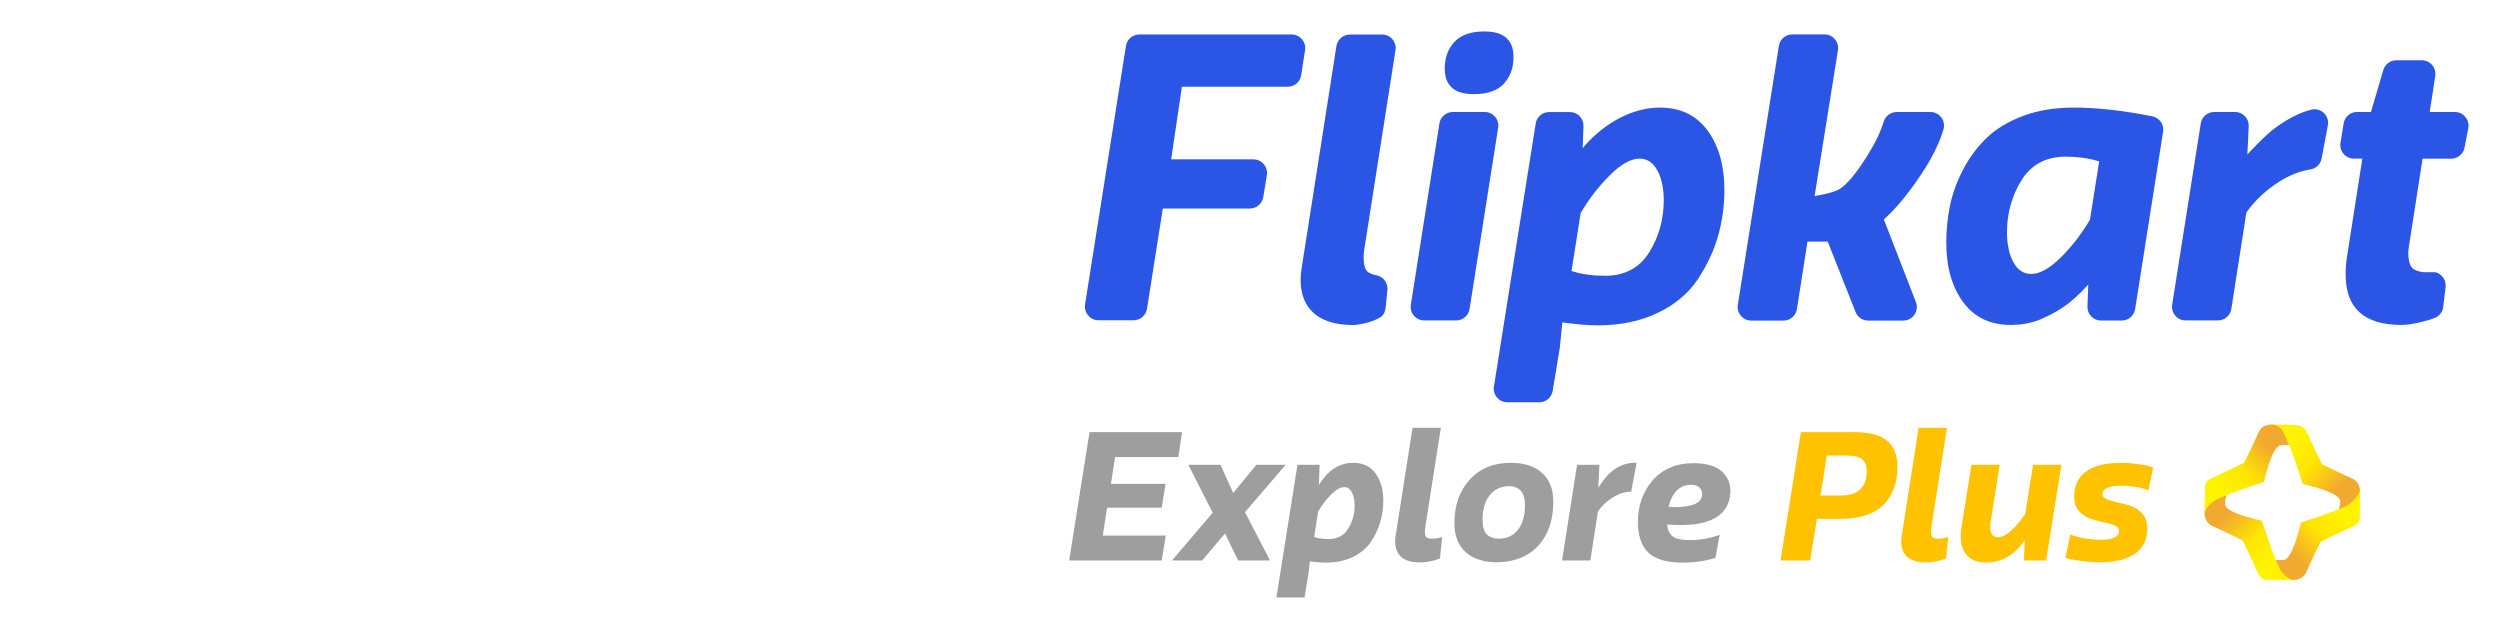
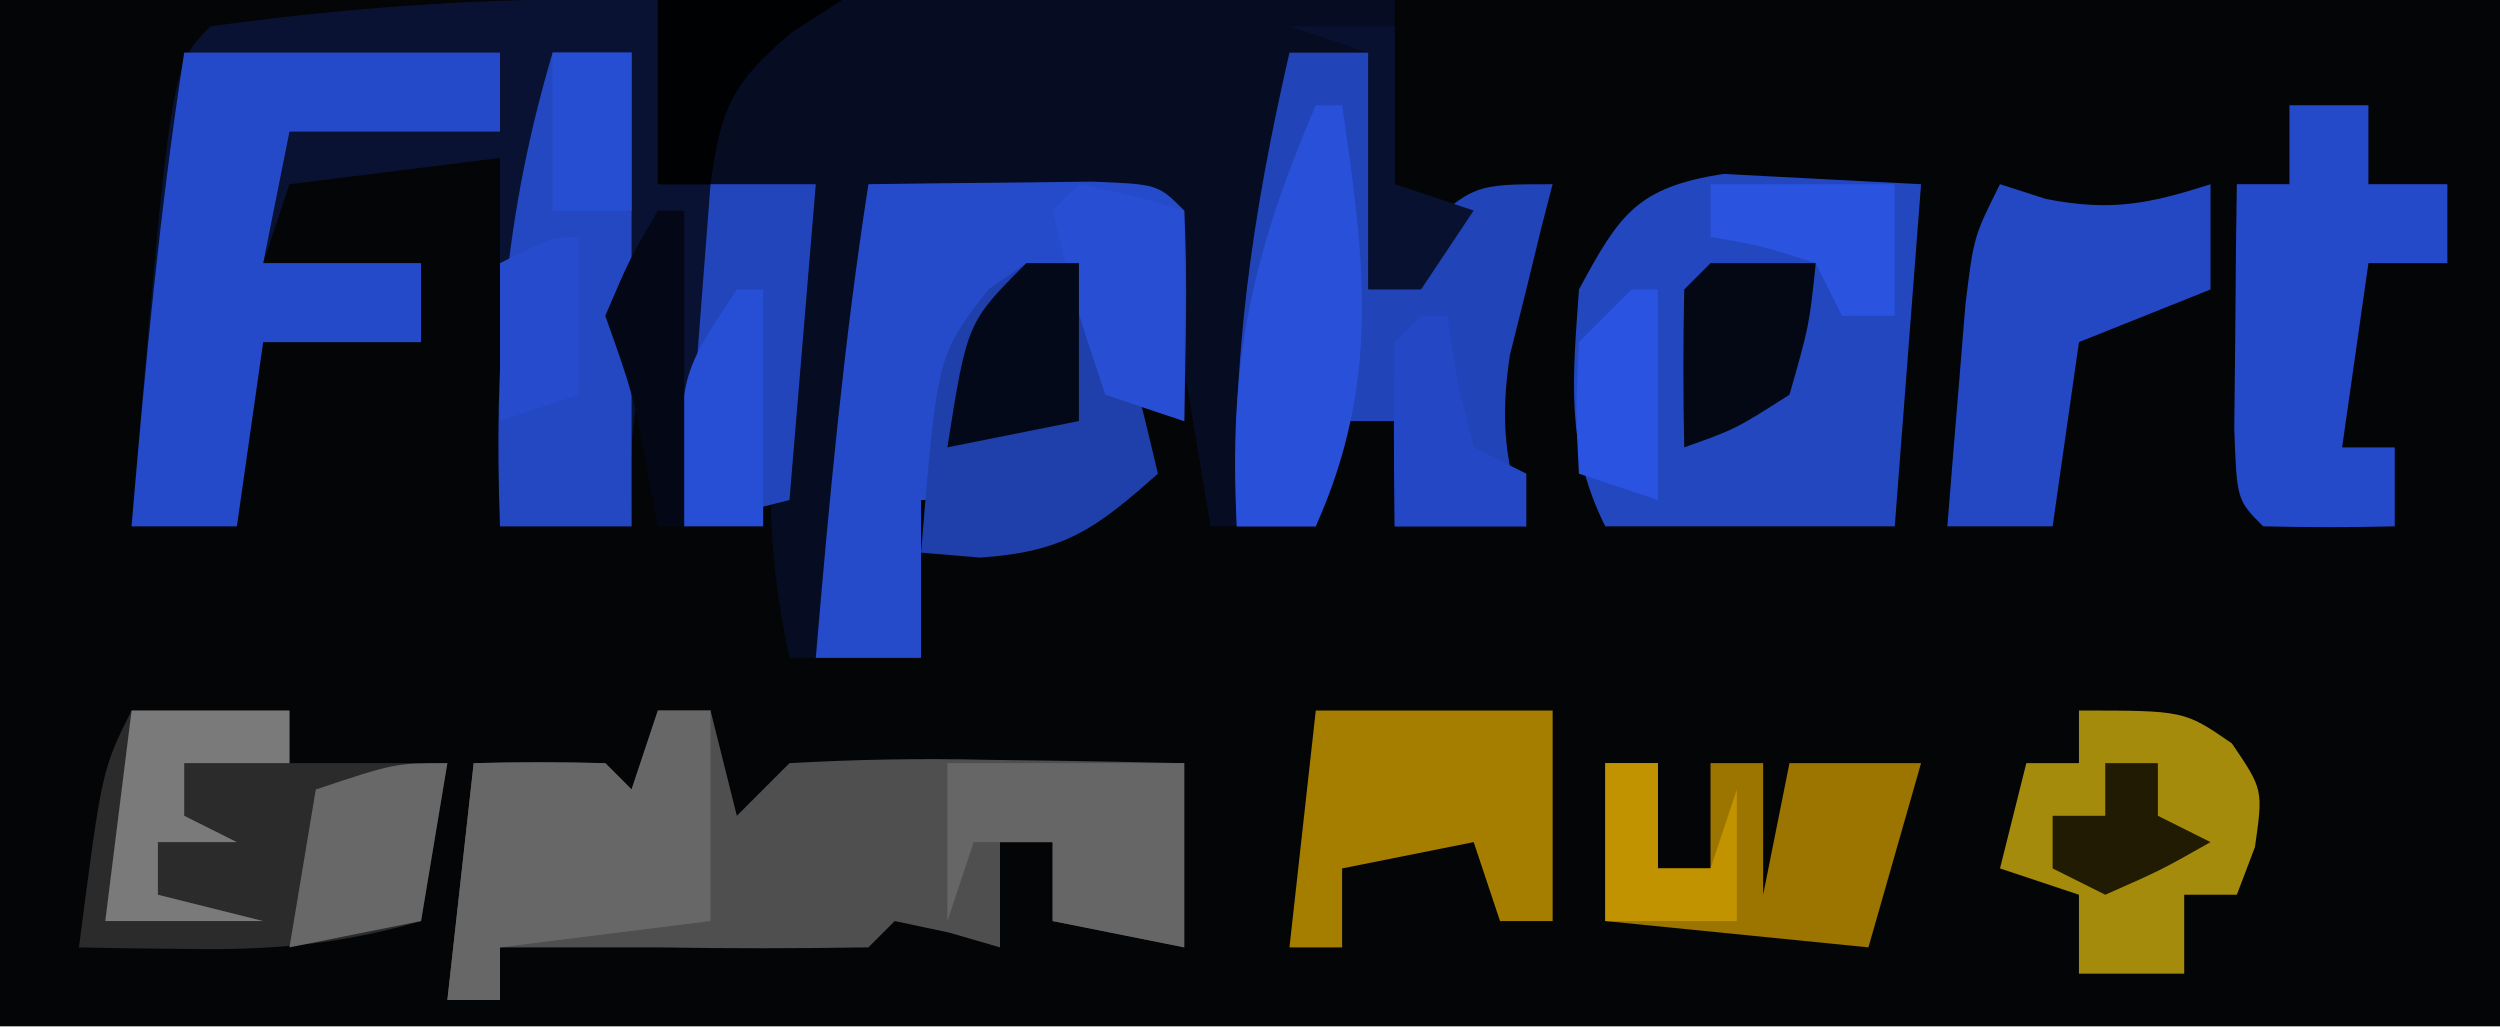
- <svg xmlns="http://www.w3.org/2000/svg" width="159" height="40" viewBox="0 0 159 40" fill="none">
-   <path d="M82.756 4.783L83.001 3.188C83.043 2.938 82.97 2.688 82.803 2.495C82.642 2.302 82.402 2.193 82.147 2.193H72.465C72.037 2.193 71.678 2.5 71.61 2.922L69.01 19.363C68.973 19.613 69.041 19.869 69.208 20.062C69.369 20.254 69.609 20.369 69.859 20.369H72.094C72.522 20.369 72.876 20.062 72.949 19.64L73.955 13.261H79.494C79.916 13.261 80.276 12.954 80.344 12.531L80.573 11.14C80.609 10.89 80.542 10.635 80.375 10.442C80.208 10.244 79.969 10.134 79.713 10.134H74.486L75.169 5.517H81.897C82.334 5.512 82.694 5.21 82.756 4.783ZM133.507 10.27L133.439 10.244C132.84 10.061 132.142 9.963 131.376 9.963C130.13 9.963 129.182 10.468 128.562 11.469C127.957 12.453 127.644 13.563 127.644 14.762C127.644 15.518 127.775 16.153 128.035 16.648C128.306 17.159 128.692 17.425 129.182 17.425C129.729 17.425 130.359 17.07 131.063 16.377C131.751 15.7 132.381 14.887 132.923 13.97L133.507 10.27ZM137.572 8.378L135.795 19.655C135.727 20.082 135.367 20.385 134.94 20.385H133.622C133.387 20.385 133.163 20.291 133.001 20.119C132.84 19.952 132.751 19.723 132.762 19.488L132.814 18.092L132.658 18.264C132.652 18.269 132.147 18.832 131.563 19.285C130.693 19.962 129.729 20.327 129.625 20.369C129.088 20.567 128.51 20.666 127.905 20.666C126.576 20.666 125.586 20.192 124.862 19.223C124.143 18.258 123.783 16.977 123.783 15.424C123.783 14.616 123.866 13.819 124.023 13.058C124.184 12.297 124.466 11.526 124.867 10.76C125.268 9.999 125.774 9.322 126.368 8.754C126.957 8.186 127.738 7.722 128.681 7.367C129.625 7.018 130.703 6.841 131.876 6.841C133.319 6.841 135.003 7.024 136.879 7.394C137.342 7.487 137.645 7.915 137.572 8.378ZM147.014 6.971C146.128 7.18 145.263 7.722 144.69 8.144C144.039 8.623 143.106 9.64 143.09 9.65L142.934 9.822L143.017 8.029C143.028 7.795 142.944 7.56 142.777 7.388C142.616 7.216 142.387 7.123 142.152 7.123H140.823C140.396 7.123 140.036 7.425 139.969 7.852L138.15 19.384C138.114 19.634 138.186 19.884 138.348 20.077C138.51 20.27 138.749 20.379 139.005 20.379H141.058C141.485 20.379 141.845 20.072 141.912 19.65L142.871 13.511C143.418 12.74 144.127 12.078 144.987 11.536C145.628 11.135 146.284 10.874 146.941 10.775C147.301 10.718 147.587 10.442 147.655 10.082L148.051 7.972C148.108 7.685 148.015 7.393 147.801 7.19C147.603 6.987 147.301 6.909 147.014 6.971ZM105.815 12.745C105.815 11.985 105.68 11.349 105.419 10.859C105.148 10.348 104.768 10.088 104.278 10.088C103.731 10.088 103.095 10.437 102.397 11.135C101.704 11.818 101.078 12.625 100.531 13.543L99.948 17.237L100.021 17.258C100.62 17.446 101.313 17.539 102.084 17.539C103.335 17.539 104.283 17.034 104.898 16.034C105.503 15.054 105.815 13.949 105.815 12.745ZM108.593 8.29C109.307 9.254 109.672 10.536 109.672 12.084C109.672 13.105 109.531 14.105 109.255 15.054C108.978 16.002 108.541 16.924 107.952 17.8C107.368 18.665 106.524 19.374 105.44 19.895C104.351 20.421 103.059 20.692 101.605 20.692C101.032 20.692 100.307 20.635 99.453 20.515L99.364 20.505L99.208 22.068C99.203 22.084 99.203 22.099 99.203 22.12L98.749 24.866C98.676 25.283 98.322 25.585 97.9 25.585H95.862C95.607 25.585 95.372 25.476 95.211 25.283C95.044 25.09 94.971 24.84 95.013 24.585L97.671 7.852C97.738 7.43 98.098 7.128 98.525 7.128H99.844C100.078 7.128 100.307 7.221 100.469 7.388C100.63 7.56 100.719 7.789 100.709 8.019L100.656 9.436L100.813 9.238C100.828 9.223 102.084 7.696 104.007 7.091C104.539 6.924 105.049 6.841 105.565 6.841C106.873 6.846 107.869 7.315 108.593 8.29ZM156.133 7.123H154.528L154.883 4.83C154.919 4.58 154.846 4.324 154.685 4.137C154.523 3.944 154.278 3.834 154.028 3.834H152.407C152.027 3.834 151.688 4.084 151.579 4.454L150.792 7.123H149.906C149.479 7.123 149.125 7.425 149.057 7.847L148.854 9.087C148.817 9.337 148.88 9.592 149.052 9.785C149.213 9.978 149.453 10.088 149.708 10.088H150.245L149.286 16.226C149.218 16.612 149.182 17.013 149.182 17.435C149.182 18.524 149.468 19.316 150.063 19.858C150.646 20.39 151.537 20.666 152.72 20.666C153.429 20.666 154.429 20.369 154.549 20.327C154.643 20.291 154.82 20.234 154.841 20.223C154.878 20.208 154.914 20.192 154.945 20.176C155.195 20.041 155.357 19.796 155.388 19.52L155.539 18.248C155.565 17.982 155.472 17.711 155.274 17.529C155.216 17.477 155.159 17.43 155.091 17.388C155.044 17.368 155.003 17.346 154.956 17.331C154.924 17.32 154.846 17.305 154.539 17.31C154.466 17.31 154.388 17.315 154.31 17.315C154.169 17.315 154.08 17.31 154.033 17.3C153.913 17.279 153.616 17.216 153.465 17.081C153.392 17.018 153.168 16.82 153.168 16.091C153.168 16.018 153.174 15.908 153.194 15.752L154.075 10.093H155.894C156.305 10.093 156.665 9.801 156.743 9.4L156.983 8.159C157.035 7.904 156.967 7.644 156.8 7.446C156.639 7.237 156.394 7.123 156.133 7.123ZM123.47 7.472C123.309 7.253 123.048 7.123 122.777 7.123H120.63C120.25 7.123 119.911 7.378 119.802 7.738C119.619 8.363 119.276 9.082 118.77 9.884C118.067 11.015 117.488 11.713 116.998 12.026L116.92 12.063C116.748 12.151 116.477 12.281 115.529 12.448L115.409 12.469L116.894 3.188C116.931 2.938 116.863 2.683 116.696 2.495C116.535 2.302 116.295 2.188 116.045 2.188H113.992C113.564 2.188 113.205 2.495 113.137 2.917L110.526 19.389C110.484 19.64 110.557 19.89 110.719 20.082C110.881 20.275 111.125 20.39 111.376 20.39H113.429C113.856 20.39 114.216 20.082 114.283 19.66L114.956 15.366H116.243L118.014 19.843C118.145 20.176 118.463 20.39 118.817 20.39H121.047C121.521 20.39 121.912 20.004 121.912 19.525C121.912 19.41 121.886 19.29 121.839 19.181L119.812 13.954L119.854 13.918C120.693 13.162 121.553 12.089 122.413 10.739C122.97 9.864 123.366 9.019 123.601 8.243C123.684 7.972 123.632 7.69 123.47 7.472ZM93.741 5.986C94.596 5.986 95.237 5.768 95.643 5.325C96.055 4.876 96.258 4.324 96.258 3.626C96.258 3.084 96.107 2.678 95.8 2.407C95.497 2.136 95.028 2 94.403 2C93.549 2 92.907 2.224 92.506 2.662C92.089 3.11 91.886 3.668 91.886 4.366C91.886 4.908 92.043 5.314 92.345 5.58C92.657 5.856 93.111 5.986 93.741 5.986ZM94.434 7.123H92.402C91.975 7.123 91.62 7.425 91.547 7.847L89.729 19.384C89.692 19.634 89.76 19.89 89.927 20.077C90.088 20.27 90.328 20.379 90.578 20.379H92.611C93.038 20.379 93.392 20.072 93.465 19.65L95.284 8.118C95.32 7.868 95.252 7.612 95.086 7.425C94.924 7.237 94.69 7.123 94.434 7.123ZM88.556 2.495C88.718 2.688 88.796 2.938 88.754 3.188L86.753 15.955C86.732 16.174 86.727 16.309 86.727 16.398C86.727 16.825 86.811 17.122 86.972 17.274C87.123 17.414 87.457 17.492 87.514 17.503C87.697 17.529 87.868 17.623 87.999 17.758C88.171 17.941 88.259 18.191 88.238 18.441L88.124 19.587C88.098 19.832 87.993 20.035 87.842 20.145C87.702 20.239 87.53 20.327 87.311 20.411C87.092 20.494 86.477 20.671 86.05 20.671C84.971 20.671 84.137 20.421 83.569 19.926C83.007 19.436 82.72 18.722 82.72 17.8C82.72 17.55 82.746 17.274 82.798 16.977C82.814 16.852 84.971 3.079 84.997 2.928C85.065 2.506 85.424 2.198 85.852 2.198H87.905C88.155 2.193 88.39 2.302 88.556 2.495Z" fill="#2A55E5" />
-   <path d="M147.678 29.524C147.678 29.524 148.967 30.165 149.603 30.437C150.221 30.701 150.291 31.69 149.611 32.025C148.93 32.359 148.742 32.413 148.742 32.413C148.742 32.413 148.849 32.136 148.835 31.868C148.791 31.39 147.385 31.003 146.453 30.774C146.453 30.774 145.738 28.521 145.414 27.894C145.089 27.263 144.43 27 144.43 27L145.988 27.021C145.988 27.021 146.524 26.995 146.762 27.572C146.999 28.151 147.678 29.524 147.678 29.524Z" fill="url(#paint0_linear_11912_12661)" />
-   <path d="M147.588 34.458C147.588 34.458 146.956 35.737 146.678 36.391C146.414 37.012 145.409 37.082 145.076 36.399C144.743 35.716 144.709 35.595 144.709 35.595C144.709 35.595 144.91 35.635 145.23 35.62C145.706 35.577 146.114 34.165 146.343 33.23C146.343 33.23 148.585 32.511 149.212 32.187C149.841 31.861 150.101 31.199 150.101 31.199L150.08 32.997C150.08 32.997 150.107 33.303 149.532 33.542C148.955 33.778 147.588 34.458 147.588 34.458Z" fill="url(#paint1_linear_11912_12661)" />
-   <path d="M142.628 34.368C142.628 34.368 141.346 33.731 140.703 33.456C140.084 33.192 140.014 32.201 140.695 31.868C141.375 31.534 141.649 31.473 141.649 31.473C141.649 31.473 141.472 31.756 141.515 32.076C141.56 32.555 142.922 32.889 143.851 33.119C143.851 33.119 144.593 35.358 144.89 35.998C145.252 36.778 145.852 36.898 145.852 36.898L144.085 36.871C144.085 36.871 143.779 36.898 143.541 36.321C143.306 35.741 142.628 34.368 142.628 34.368Z" fill="url(#paint2_linear_11912_12661)" />
-   <path d="M142.734 29.425C142.734 29.425 143.368 28.14 143.643 27.493C143.906 26.872 144.892 26.803 145.225 27.485C145.558 28.168 145.59 28.291 145.59 28.291C145.59 28.291 145.339 28.295 145.073 28.31C144.596 28.355 144.208 29.721 143.98 30.655C143.98 30.655 141.744 31.389 141.111 31.698C140.24 32.122 140.207 32.666 140.207 32.666L140.243 30.89C140.243 30.89 140.216 30.584 140.791 30.345C141.366 30.106 142.734 29.425 142.734 29.425Z" fill="url(#paint3_linear_11912_12661)" />
-   <path d="M73.887 35.645H68L69.293 27.484H75.18L74.938 29.066H70.921L70.655 30.774H74.13L73.887 32.286H70.413L70.136 34.064H74.141L73.887 35.645Z" fill="#9E9E9E" />
-   <path d="M80.774 35.645H78.742L77.911 33.925L76.457 35.645H74.54L77.126 32.609L75.579 29.562H77.623L78.431 31.351L79.908 29.562H81.767L79.181 32.575L80.774 35.645Z" fill="#9E9E9E" />
-   <path d="M86.074 29.435C86.682 29.435 87.151 29.658 87.482 30.105C87.813 30.551 87.979 31.132 87.979 31.848C87.979 32.317 87.913 32.771 87.782 33.21C87.659 33.641 87.463 34.056 87.194 34.456C86.924 34.857 86.54 35.18 86.039 35.426C85.539 35.665 84.954 35.784 84.285 35.784C84.023 35.784 83.696 35.757 83.303 35.703L83.234 36.384L82.969 38H81.179L82.519 29.562H83.927L83.881 30.855C84.45 29.908 85.181 29.435 86.074 29.435ZM85.497 30.982C85.258 30.982 84.981 31.136 84.666 31.444C84.358 31.751 84.081 32.113 83.834 32.529L83.581 34.156C83.85 34.241 84.158 34.283 84.504 34.283C85.058 34.283 85.47 34.064 85.739 33.625C86.016 33.179 86.155 32.686 86.155 32.148C86.155 31.809 86.097 31.532 85.982 31.317C85.866 31.093 85.704 30.982 85.497 30.982Z" fill="#9E9E9E" />
-   <path d="M91.72 34.156L91.582 35.518C91.158 35.688 90.724 35.772 90.277 35.772C89.777 35.772 89.392 35.657 89.123 35.426C88.861 35.195 88.73 34.864 88.73 34.433C88.73 34.318 88.742 34.191 88.765 34.052L89.839 27.207H91.639L90.635 33.602C90.627 33.694 90.624 33.76 90.624 33.798C90.624 33.983 90.654 34.106 90.716 34.168C90.785 34.229 90.92 34.26 91.12 34.26C91.282 34.26 91.482 34.225 91.72 34.156Z" fill="#9E9E9E" />
-   <path d="M95.132 35.761C94.301 35.745 93.654 35.522 93.192 35.091C92.731 34.66 92.5 34.056 92.5 33.279C92.5 32.14 92.823 31.216 93.469 30.509C94.124 29.793 94.993 29.435 96.078 29.435C96.94 29.435 97.606 29.65 98.075 30.081C98.552 30.505 98.791 31.113 98.791 31.905C98.791 33.083 98.468 34.022 97.821 34.722C97.175 35.414 96.278 35.761 95.132 35.761ZM95.328 34.26C95.836 34.26 96.24 34.072 96.54 33.694C96.84 33.31 96.99 32.786 96.99 32.125C96.99 31.324 96.648 30.924 95.963 30.924C95.463 30.924 95.059 31.113 94.751 31.49C94.443 31.867 94.289 32.394 94.289 33.071C94.289 33.479 94.374 33.779 94.543 33.972C94.72 34.156 94.982 34.252 95.328 34.26Z" fill="#9E9E9E" />
-   <path d="M99.345 35.645L100.303 29.562H101.723L101.654 31.028C102.277 29.966 103.054 29.435 103.986 29.435H104.089L103.743 31.27C103.351 31.27 102.962 31.393 102.577 31.64C102.192 31.878 101.877 32.171 101.631 32.517L101.146 35.645H99.345Z" fill="#9E9E9E" />
-   <path d="M110.056 31.27C109.994 32.686 108.936 33.394 106.881 33.394C106.589 33.394 106.304 33.383 106.027 33.36C106.065 33.714 106.189 33.968 106.396 34.122C106.612 34.276 106.977 34.352 107.493 34.352C108.101 34.352 108.728 34.241 109.375 34.018L109.098 35.484C108.451 35.684 107.758 35.784 107.02 35.784C105.988 35.784 105.253 35.565 104.815 35.126C104.384 34.687 104.168 34.052 104.168 33.221C104.168 32.159 104.484 31.267 105.115 30.543C105.754 29.82 106.612 29.458 107.689 29.458C108.497 29.458 109.094 29.623 109.478 29.954C109.863 30.278 110.056 30.716 110.056 31.27ZM106.119 32.228C106.196 32.244 106.319 32.252 106.489 32.252C107.666 32.252 108.255 31.978 108.255 31.432C108.255 31.255 108.197 31.113 108.082 31.005C107.966 30.889 107.793 30.832 107.562 30.832C107.193 30.832 106.885 30.955 106.639 31.201C106.4 31.447 106.227 31.79 106.119 32.228Z" fill="#9E9E9E" />
-   <path d="M115.123 35.645H113.242L114.535 27.484H117.882C118.906 27.484 119.625 27.673 120.041 28.05C120.464 28.427 120.676 28.958 120.676 29.643C120.676 29.989 120.645 30.312 120.584 30.612C120.522 30.905 120.407 31.205 120.237 31.513C120.076 31.813 119.86 32.071 119.591 32.286C119.329 32.494 118.979 32.667 118.54 32.806C118.102 32.937 117.594 33.002 117.017 33.002H115.551L115.123 35.645ZM115.781 31.513H117.086C118.179 31.513 118.725 30.993 118.725 29.954C118.725 29.631 118.633 29.389 118.448 29.227C118.263 29.058 117.944 28.973 117.49 28.973H116.185L115.781 31.513Z" fill="#FFC200" />
-   <path d="M123.907 34.156L123.769 35.518C123.345 35.688 122.91 35.772 122.464 35.772C121.964 35.772 121.579 35.657 121.31 35.426C121.048 35.195 120.917 34.864 120.917 34.433C120.917 34.318 120.929 34.191 120.952 34.052L122.025 27.207H123.826L122.822 33.602C122.814 33.694 122.81 33.76 122.81 33.798C122.81 33.983 122.841 34.106 122.903 34.168C122.972 34.229 123.107 34.26 123.307 34.26C123.468 34.26 123.668 34.225 123.907 34.156Z" fill="#FFC200" />
-   <path d="M131.104 29.562L130.134 35.645H128.726L128.772 34.352C128.133 35.299 127.314 35.772 126.313 35.772C125.775 35.772 125.371 35.622 125.101 35.322C124.832 35.022 124.697 34.622 124.697 34.122C124.697 33.914 124.713 33.729 124.743 33.568L125.39 29.562H127.179L126.614 33.117C126.59 33.233 126.579 33.356 126.579 33.487C126.579 33.941 126.741 34.168 127.064 34.168C127.318 34.168 127.602 34.026 127.918 33.741C128.234 33.456 128.53 33.098 128.807 32.667L129.303 29.562H131.104Z" fill="#FFC200" />
-   <path d="M131.36 35.472L131.672 33.972C131.726 34.033 131.968 34.11 132.399 34.203C132.83 34.287 133.234 34.329 133.611 34.329C134.389 34.329 134.777 34.137 134.777 33.752C134.777 33.614 134.677 33.502 134.477 33.417C134.285 33.333 134.046 33.264 133.761 33.21C133.484 33.148 133.203 33.071 132.919 32.979C132.642 32.879 132.403 32.713 132.203 32.483C132.011 32.244 131.914 31.944 131.914 31.582C131.914 30.889 132.165 30.358 132.665 29.989C133.165 29.62 133.919 29.435 134.927 29.435C135.258 29.435 135.581 29.458 135.897 29.504C136.212 29.543 136.451 29.585 136.613 29.631C136.782 29.677 136.89 29.716 136.936 29.747L136.636 31.201C136.505 31.116 136.266 31.043 135.92 30.982C135.574 30.92 135.239 30.889 134.916 30.889C134.115 30.889 133.715 31.074 133.715 31.444C133.715 31.574 133.811 31.678 134.004 31.755C134.204 31.832 134.442 31.901 134.719 31.963C134.997 32.017 135.274 32.094 135.551 32.194C135.835 32.286 136.074 32.452 136.266 32.69C136.466 32.921 136.566 33.217 136.566 33.579C136.566 34.326 136.297 34.876 135.758 35.23C135.227 35.584 134.496 35.761 133.565 35.761C133.211 35.761 132.853 35.738 132.492 35.692C132.13 35.645 131.857 35.603 131.672 35.565C131.495 35.518 131.391 35.488 131.36 35.472Z" fill="#FFC200" />
-   <defs>
-     <linearGradient id="paint0_linear_11912_12661" x1="144.463" y1="26.966" x2="149.609" y2="32.094" gradientUnits="userSpaceOnUse">
-       <stop offset="0.041" stop-color="#FFF300" />
-       <stop offset="0.273" stop-color="#FFF300" />
-       <stop offset="0.502" stop-color="#FFE500" />
-       <stop offset="0.813" stop-color="#F2A930" />
-     </linearGradient>
-     <linearGradient id="paint1_linear_11912_12661" x1="145.01" y1="36.4" x2="150.165" y2="31.263" gradientUnits="userSpaceOnUse">
-       <stop offset="0.187" stop-color="#F2A930" />
-       <stop offset="0.498" stop-color="#FFE500" />
-       <stop offset="0.727" stop-color="#FFF300" />
-       <stop offset="0.959" stop-color="#FFF300" />
-     </linearGradient>
-     <linearGradient id="paint2_linear_11912_12661" x1="140.703" y1="31.791" x2="145.84" y2="36.91" gradientUnits="userSpaceOnUse">
-       <stop offset="0.187" stop-color="#F2A930" />
-       <stop offset="0.498" stop-color="#FFE500" />
-       <stop offset="0.727" stop-color="#FFF300" />
-       <stop offset="0.959" stop-color="#FFF300" />
-     </linearGradient>
-     <linearGradient id="paint3_linear_11912_12661" x1="140.179" y1="32.638" x2="145.322" y2="27.514" gradientUnits="userSpaceOnUse">
-       <stop offset="0.041" stop-color="#FFF300" />
-       <stop offset="0.273" stop-color="#FFF300" />
-       <stop offset="0.502" stop-color="#FFE500" />
-       <stop offset="0.813" stop-color="#F2A930" />
-     </linearGradient>
-   </defs>
+ <svg xmlns="http://www.w3.org/2000/svg" version="1.1" width="95" height="39">
+   <path d="M0 0 C31.35 0 62.7 0 95 0 C95 12.87 95 25.74 95 39 C63.65 39 32.3 39 0 39 C0 26.13 0 13.26 0 0 Z " fill="#040507" transform="translate(0,0)" />
+   <path d="M0 0 C0 2.31 0 4.62 0 7 C1.98 7 3.96 7 6 7 C5.67 10.96 5.34 14.92 5 19 C3.68 19.33 2.36 19.66 1 20 C0.67 16.37 0.34 12.74 0 9 C-0.165 10.258 -0.33 11.516 -0.5 12.812 C-0.639 13.874 -0.639 13.874 -0.781 14.957 C-1.053 17.155 -1.053 17.155 -1 20 C-2.65 20 -4.3 20 -6 20 C-6 15.38 -6 10.76 -6 6 C-8.64 6.33 -11.28 6.66 -14 7 C-14.33 7.99 -14.66 8.98 -15 10 C-13.02 10 -11.04 10 -9 10 C-9 10.99 -9 11.98 -9 13 C-10.98 13 -12.96 13 -15 13 C-15.33 15.31 -15.66 17.62 -16 20 C-17.32 20 -18.64 20 -20 20 C-18.514 2.514 -18.514 2.514 -17 1 C-11.373 0.224 -5.678 -0.153 0 0 Z " fill="#091232" transform="translate(25,0)" />
+   <path d="M0 0 C9.24 0 18.48 0 28 0 C28 2.31 28 4.62 28 7 C28.99 7.33 29.98 7.66 31 8 C30.01 9.485 30.01 9.485 29 11 C28.34 11 27.68 11 27 11 C27 8.03 27 5.06 27 2 C26.01 2 25.02 2 24 2 C23.909 2.944 23.909 2.944 23.816 3.906 C23.29 9.283 22.695 14.642 22 20 C21.67 20 21.34 20 21 20 C20.34 16.04 19.68 12.08 19 8 C16.021 8.049 16.021 8.049 13.043 8.098 C11 8 11 8 8 7 C7.939 7.88 7.879 8.761 7.816 9.668 C7.733 10.829 7.649 11.991 7.562 13.188 C7.481 14.336 7.4 15.485 7.316 16.668 C7.046 19.516 6.625 22.212 6 25 C5.67 25 5.34 25 5 25 C4.044 20.546 4.094 17.092 4.938 12.625 C5.132 11.565 5.327 10.506 5.527 9.414 C5.683 8.617 5.839 7.821 6 7 C4.02 7 2.04 7 0 7 C0 4.69 0 2.38 0 0 Z " fill="#060C22" transform="translate(25,0)" />
+   <path d="M0 0 C0.66 0 1.32 0 2 0 C2.33 1.32 2.66 2.64 3 4 C3.66 3.34 4.32 2.68 5 2 C7.581 1.855 10.049 1.813 12.625 1.875 C13.331 1.884 14.038 1.893 14.766 1.902 C16.511 1.926 18.255 1.962 20 2 C20 4.333 20 6.667 20 9 C17.525 8.505 17.525 8.505 15 8 C15 7.01 15 6.02 15 5 C14.34 5 13.68 5 13 5 C13 6.32 13 7.64 13 9 C12.361 8.814 11.721 8.629 11.062 8.438 C10.042 8.221 10.042 8.221 9 8 C8.67 8.33 8.34 8.66 8 9 C5.325 9.043 2.673 9.047 0 9 C-0.99 9 -1.98 9 -3 9 C-3.99 9 -4.98 9 -6 9 C-6 9.66 -6 10.32 -6 11 C-6.66 11 -7.32 11 -8 11 C-7.67 8.03 -7.34 5.06 -7 2 C-5.334 1.957 -3.666 1.959 -2 2 C-1.67 2.33 -1.34 2.66 -1 3 C-0.67 2.01 -0.34 1.02 0 0 Z " fill="#4F4F4F" transform="translate(25,27)" />
+   <path d="M0 0 C2.507 0.13 5.013 0.26 7.52 0.391 C7.19 4.681 6.86 8.971 6.52 13.391 C2.89 13.391 -0.74 13.391 -4.48 13.391 C-6.009 10.334 -5.713 7.761 -5.48 4.391 C-3.935 1.523 -3.276 0.516 0 0 Z " fill="#2347BF" transform="translate(65.48047,6.609375)" />
+   <path d="M0 0 C0.99 0 1.98 0 3 0 C3 2.97 3 5.94 3 9 C3.598 8.34 4.196 7.68 4.812 7 C7 5 7 5 10 5 C9.783 5.835 9.783 5.835 9.562 6.688 C9.377 7.451 9.191 8.214 9 9 C8.794 9.825 8.588 10.65 8.375 11.5 C7.993 14.045 8.194 15.583 9 18 C7.35 18 5.7 18 4 18 C4 16.68 4 15.36 4 14 C3.34 14 2.68 14 2 14 C1.67 15.32 1.34 16.64 1 18 C0.01 18 -0.98 18 -2 18 C-2.233 11.717 -1.405 6.12 0 0 Z " fill="#2244B9" transform="translate(49,2)" />
+   <path d="M0 0 C1.812 -0.027 3.625 -0.046 5.438 -0.062 C6.447 -0.074 7.456 -0.086 8.496 -0.098 C11 0 11 0 12 1 C12.141 3.671 12.042 6.324 12 9 C11.01 8.67 10.02 8.34 9 8 C8.312 5.938 8.312 5.938 8 4 C5.968 4.64 5.968 4.64 4 6 C3.188 8.555 3.188 8.555 3 11 C3.99 11.33 4.98 11.66 6 12 C4.68 12 3.36 12 2 12 C2 13.98 2 15.96 2 18 C0.68 18 -0.64 18 -2 18 C-1.488 11.971 -0.93 5.98 0 0 Z " fill="#254BCB" transform="translate(33,7)" />
+   <path d="M0 0 C3.96 0 7.92 0 12 0 C12 0.99 12 1.98 12 3 C9.36 3 6.72 3 4 3 C3.67 4.65 3.34 6.3 3 8 C4.98 8 6.96 8 9 8 C9 8.99 9 9.98 9 11 C7.02 11 5.04 11 3 11 C2.67 13.31 2.34 15.62 2 18 C0.68 18 -0.64 18 -2 18 C-1.488 11.971 -0.93 5.98 0 0 Z " fill="#254AC9" transform="translate(7,2)" />
+   <path d="M0 0 C1.98 0 3.96 0 6 0 C6 0.66 6 1.32 6 2 C7.98 2 9.96 2 12 2 C11.67 3.98 11.34 5.96 11 8 C8.005 8.872 5.364 9.108 2.25 9.062 C1.451 9.053 0.652 9.044 -0.172 9.035 C-0.775 9.024 -1.378 9.012 -2 9 C-1.125 2.25 -1.125 2.25 0 0 Z " fill="#2B2B2B" transform="translate(5,27)" />
+   <path d="M0 0 C0.99 0 1.98 0 3 0 C3 0.99 3 1.98 3 3 C3.99 3 4.98 3 6 3 C6 3.99 6 4.98 6 6 C5.01 6 4.02 6 3 6 C2.67 8.31 2.34 10.62 2 13 C2.66 13 3.32 13 4 13 C4 13.99 4 14.98 4 16 C2.334 16.043 0.666 16.041 -1 16 C-2 15 -2 15 -2.098 12.277 C-2.086 11.175 -2.074 10.073 -2.062 8.938 C-2.053 7.833 -2.044 6.728 -2.035 5.59 C-2.024 4.735 -2.012 3.881 -2 3 C-1.34 3 -0.68 3 0 3 C0 2.01 0 1.02 0 0 Z " fill="#254AC9" transform="translate(87,4)" />
+   <path d="M0 0 C0.99 0 1.98 0 3 0 C3 5.94 3 11.88 3 18 C1.35 18 -0.3 18 -2 18 C-2.236 11.596 -1.823 6.154 0 0 Z " fill="#2348C2" transform="translate(21,2)" />
+   <path d="M0 0 C4 0 4 0 5.812 1.25 C7 3 7 3 6.688 5.188 C6.347 6.085 6.347 6.085 6 7 C5.34 7 4.68 7 4 7 C4 7.99 4 8.98 4 10 C2.68 10 1.36 10 0 10 C0 9.01 0 8.02 0 7 C-0.99 6.67 -1.98 6.34 -3 6 C-2.67 4.68 -2.34 3.36 -2 2 C-1.34 2 -0.68 2 0 2 C0 1.34 0 0.68 0 0 Z " fill="#A58B0B" transform="translate(79,27)" />
+   <path d="M0 0 C0.866 0.278 0.866 0.278 1.75 0.562 C4.207 1.04 5.644 0.757 8 0 C8 1.32 8 2.64 8 4 C6.35 4.66 4.7 5.32 3 6 C2.67 8.31 2.34 10.62 2 13 C0.68 13 -0.64 13 -2 13 C-1.859 11.208 -1.712 9.416 -1.562 7.625 C-1.481 6.627 -1.4 5.63 -1.316 4.602 C-1 2 -1 2 0 0 Z " fill="#2448C4" transform="translate(76,7)" />
+   <path d="M0 0 C2.97 0 5.94 0 9 0 C9 2.64 9 5.28 9 8 C8.34 8 7.68 8 7 8 C6.67 7.01 6.34 6.02 6 5 C4.35 5.33 2.7 5.66 1 6 C1 6.99 1 7.98 1 9 C0.34 9 -0.32 9 -1 9 C-0.67 6.03 -0.34 3.06 0 0 Z " fill="#A57E00" transform="translate(50,27)" />
+   <path d="M0 0 C0.66 0 1.32 0 2 0 C2 2.64 2 5.28 2 8 C-0.64 8.33 -3.28 8.66 -6 9 C-6 9.66 -6 10.32 -6 11 C-6.66 11 -7.32 11 -8 11 C-7.67 8.03 -7.34 5.06 -7 2 C-5.334 1.957 -3.666 1.959 -2 2 C-1.67 2.33 -1.34 2.66 -1 3 C-0.67 2.01 -0.34 1.02 0 0 Z " fill="#676767" transform="translate(25,27)" />
+   <path d="M0 0 C0.99 0.33 1.98 0.66 3 1 C4.188 4.562 4.188 4.562 5 8 C2.64 10.097 1.454 10.969 -1.75 11.188 C-2.493 11.126 -3.235 11.064 -4 11 C-3.385 3.492 -3.385 3.492 -1.438 1 C-0.963 0.67 -0.489 0.34 0 0 Z " fill="#1F3FAB" transform="translate(39,10)" />
+   <path d="M0 0 C0.66 0 1.32 0 2 0 C2 1.32 2 2.64 2 4 C2.66 4 3.32 4 4 4 C4 2.68 4 1.36 4 0 C4.66 0 5.32 0 6 0 C6 1.65 6 3.3 6 5 C6.33 3.35 6.66 1.7 7 0 C8.65 0 10.3 0 12 0 C11.34 2.31 10.68 4.62 10 7 C6.7 6.67 3.4 6.34 0 6 C0 4.02 0 2.04 0 0 Z " fill="#9B7500" transform="translate(61,29)" />
+   <path d="M0 0 C2.97 0 5.94 0 9 0 C9 2.333 9 4.667 9 7 C7.35 6.67 5.7 6.34 4 6 C4 5.01 4 4.02 4 3 C3.01 3 2.02 3 1 3 C0.67 3.99 0.34 4.98 0 6 C0 4.02 0 2.04 0 0 Z " fill="#666666" transform="translate(36,29)" />
+   <path d="M0 0 C1.32 0 2.64 0 4 0 C3.67 3.96 3.34 7.92 3 12 C1.68 12.33 0.36 12.66 -1 13 C-0.67 8.71 -0.34 4.42 0 0 Z " fill="#2245BB" transform="translate(27,7)" />
+   <path d="M0 0 C0.33 0 0.66 0 1 0 C1.853 5.835 2.484 10.449 0 16 C-0.99 16 -1.98 16 -3 16 C-3.333 9.79 -2.45 5.717 0 0 Z " fill="#2850D8" transform="translate(50,4)" />
+   <path d="M0 0 C2.062 0.438 2.062 0.438 4 1 C4 3.64 4 6.28 4 9 C3.01 8.67 2.02 8.34 1 8 C-0.188 4.438 -0.188 4.438 -1 1 C-0.67 0.67 -0.34 0.34 0 0 Z " fill="#274ED3" transform="translate(41,7)" />
+   <path d="M0 0 C1.98 0 3.96 0 6 0 C6 0.66 6 1.32 6 2 C4.68 2 3.36 2 2 2 C2 2.66 2 3.32 2 4 C2.66 4.33 3.32 4.66 4 5 C3.01 5 2.02 5 1 5 C1 5.66 1 6.32 1 7 C2.32 7.33 3.64 7.66 5 8 C3.02 8 1.04 8 -1 8 C-0.67 5.36 -0.34 2.72 0 0 Z " fill="#7A7A7A" transform="translate(5,27)" />
+   <path d="M0 0 C0.66 0 1.32 0 2 0 C2 1.98 2 3.96 2 6 C0.35 6.33 -1.3 6.66 -3 7 C-2.25 2.25 -2.25 2.25 0 0 Z " fill="#040919" transform="translate(39,10)" />
+   <path d="M0 0 C1.32 0 2.64 0 4 0 C3.75 2.375 3.75 2.375 3 5 C0.938 6.312 0.938 6.312 -1 7 C-1.043 5 -1.041 3 -1 1 C-0.67 0.67 -0.34 0.34 0 0 Z " fill="#040815" transform="translate(65,10)" />
+   <path d="M0 0 C-0.33 1.98 -0.66 3.96 -1 6 C-2.65 6.33 -4.3 6.66 -6 7 C-5.67 5.02 -5.34 3.04 -5 1 C-2 0 -2 0 0 0 Z " fill="#686868" transform="translate(17,29)" />
+   <path d="M0 0 C0.33 0 0.66 0 1 0 C1 2.97 1 5.94 1 9 C0.01 9 -0.98 9 -2 9 C-2.25 3.375 -2.25 3.375 0 0 Z " fill="#274FD6" transform="translate(28,11)" />
+   <path d="M0 0 C0.33 0 0.66 0 1 0 C1.186 1.207 1.186 1.207 1.375 2.438 C1.581 3.283 1.788 4.129 2 5 C2.66 5.33 3.32 5.66 4 6 C4 6.66 4 7.32 4 8 C2.35 8 0.7 8 -1 8 C-1.042 5.667 -1.041 3.333 -1 1 C-0.67 0.67 -0.34 0.34 0 0 Z " fill="#2448C5" transform="translate(54,12)" />
+   <path d="M0 0 C2.31 0 4.62 0 7 0 C6.361 0.412 5.721 0.825 5.062 1.25 C2.79 3.178 2.398 4.114 2 7 C1.34 7 0.68 7 0 7 C0 4.69 0 2.38 0 0 Z " fill="#000103" transform="translate(25,0)" />
+   <path d="M0 0 C0.66 0 1.32 0 2 0 C2 1.32 2 2.64 2 4 C2.66 4 3.32 4 4 4 C4.33 3.01 4.66 2.02 5 1 C5 2.65 5 4.3 5 6 C3.35 6 1.7 6 0 6 C0 4.02 0 2.04 0 0 Z " fill="#C19300" transform="translate(61,29)" />
+   <path d="M0 0 C2.31 0 4.62 0 7 0 C7 1.65 7 3.3 7 5 C6.34 5 5.68 5 5 5 C4.67 4.34 4.34 3.68 4 3 C1.975 2.348 1.975 2.348 0 2 C0 1.34 0 0.68 0 0 Z " fill="#2A53E0" transform="translate(65,7)" />
+   <path d="M0 0 C1.32 0 2.64 0 4 0 C4 1.98 4 3.96 4 6 C4.99 6.33 5.98 6.66 7 7 C6.01 8.485 6.01 8.485 5 10 C4.34 10 3.68 10 3 10 C3 7.03 3 4.06 3 1 C2.01 0.67 1.02 0.34 0 0 Z " fill="#081130" transform="translate(49,1)" />
+   <path d="M0 0 C0.33 0 0.66 0 1 0 C1 2.64 1 5.28 1 8 C0.01 7.67 -0.98 7.34 -2 7 C-2.125 4.625 -2.125 4.625 -2 2 C-1.34 1.34 -0.68 0.68 0 0 Z " fill="#2953E0" transform="translate(62,11)" />
+   <path d="M0 0 C0.33 0 0.66 0 1 0 C1 3.96 1 7.92 1 12 C0.67 12 0.34 12 0 12 C-0.144 11.237 -0.289 10.474 -0.438 9.688 C-0.963 6.918 -0.963 6.918 -2 4 C-1.062 1.812 -1.062 1.812 0 0 Z " fill="#040816" transform="translate(25,8)" />
+   <path d="M0 0 C0.99 0 1.98 0 3 0 C3 1.98 3 3.96 3 6 C2.01 6 1.02 6 0 6 C0 4.02 0 2.04 0 0 Z " fill="#264ED2" transform="translate(21,2)" />
+   <path d="M0 0 C0.66 0 1.32 0 2 0 C2 0.66 2 1.32 2 2 C2.66 2.33 3.32 2.66 4 3 C2.125 4.062 2.125 4.062 0 5 C-0.66 4.67 -1.32 4.34 -2 4 C-2 3.34 -2 2.68 -2 2 C-1.34 2 -0.68 2 0 2 C0 1.34 0 0.68 0 0 Z " fill="#201B02" transform="translate(80,29)" />
+   <path d="M0 0 C0 1.98 0 3.96 0 6 C-0.99 6.33 -1.98 6.66 -3 7 C-3 5.02 -3 3.04 -3 1 C-1 0 -1 0 0 0 Z " fill="#264CCD" transform="translate(22,9)" />
</svg>
